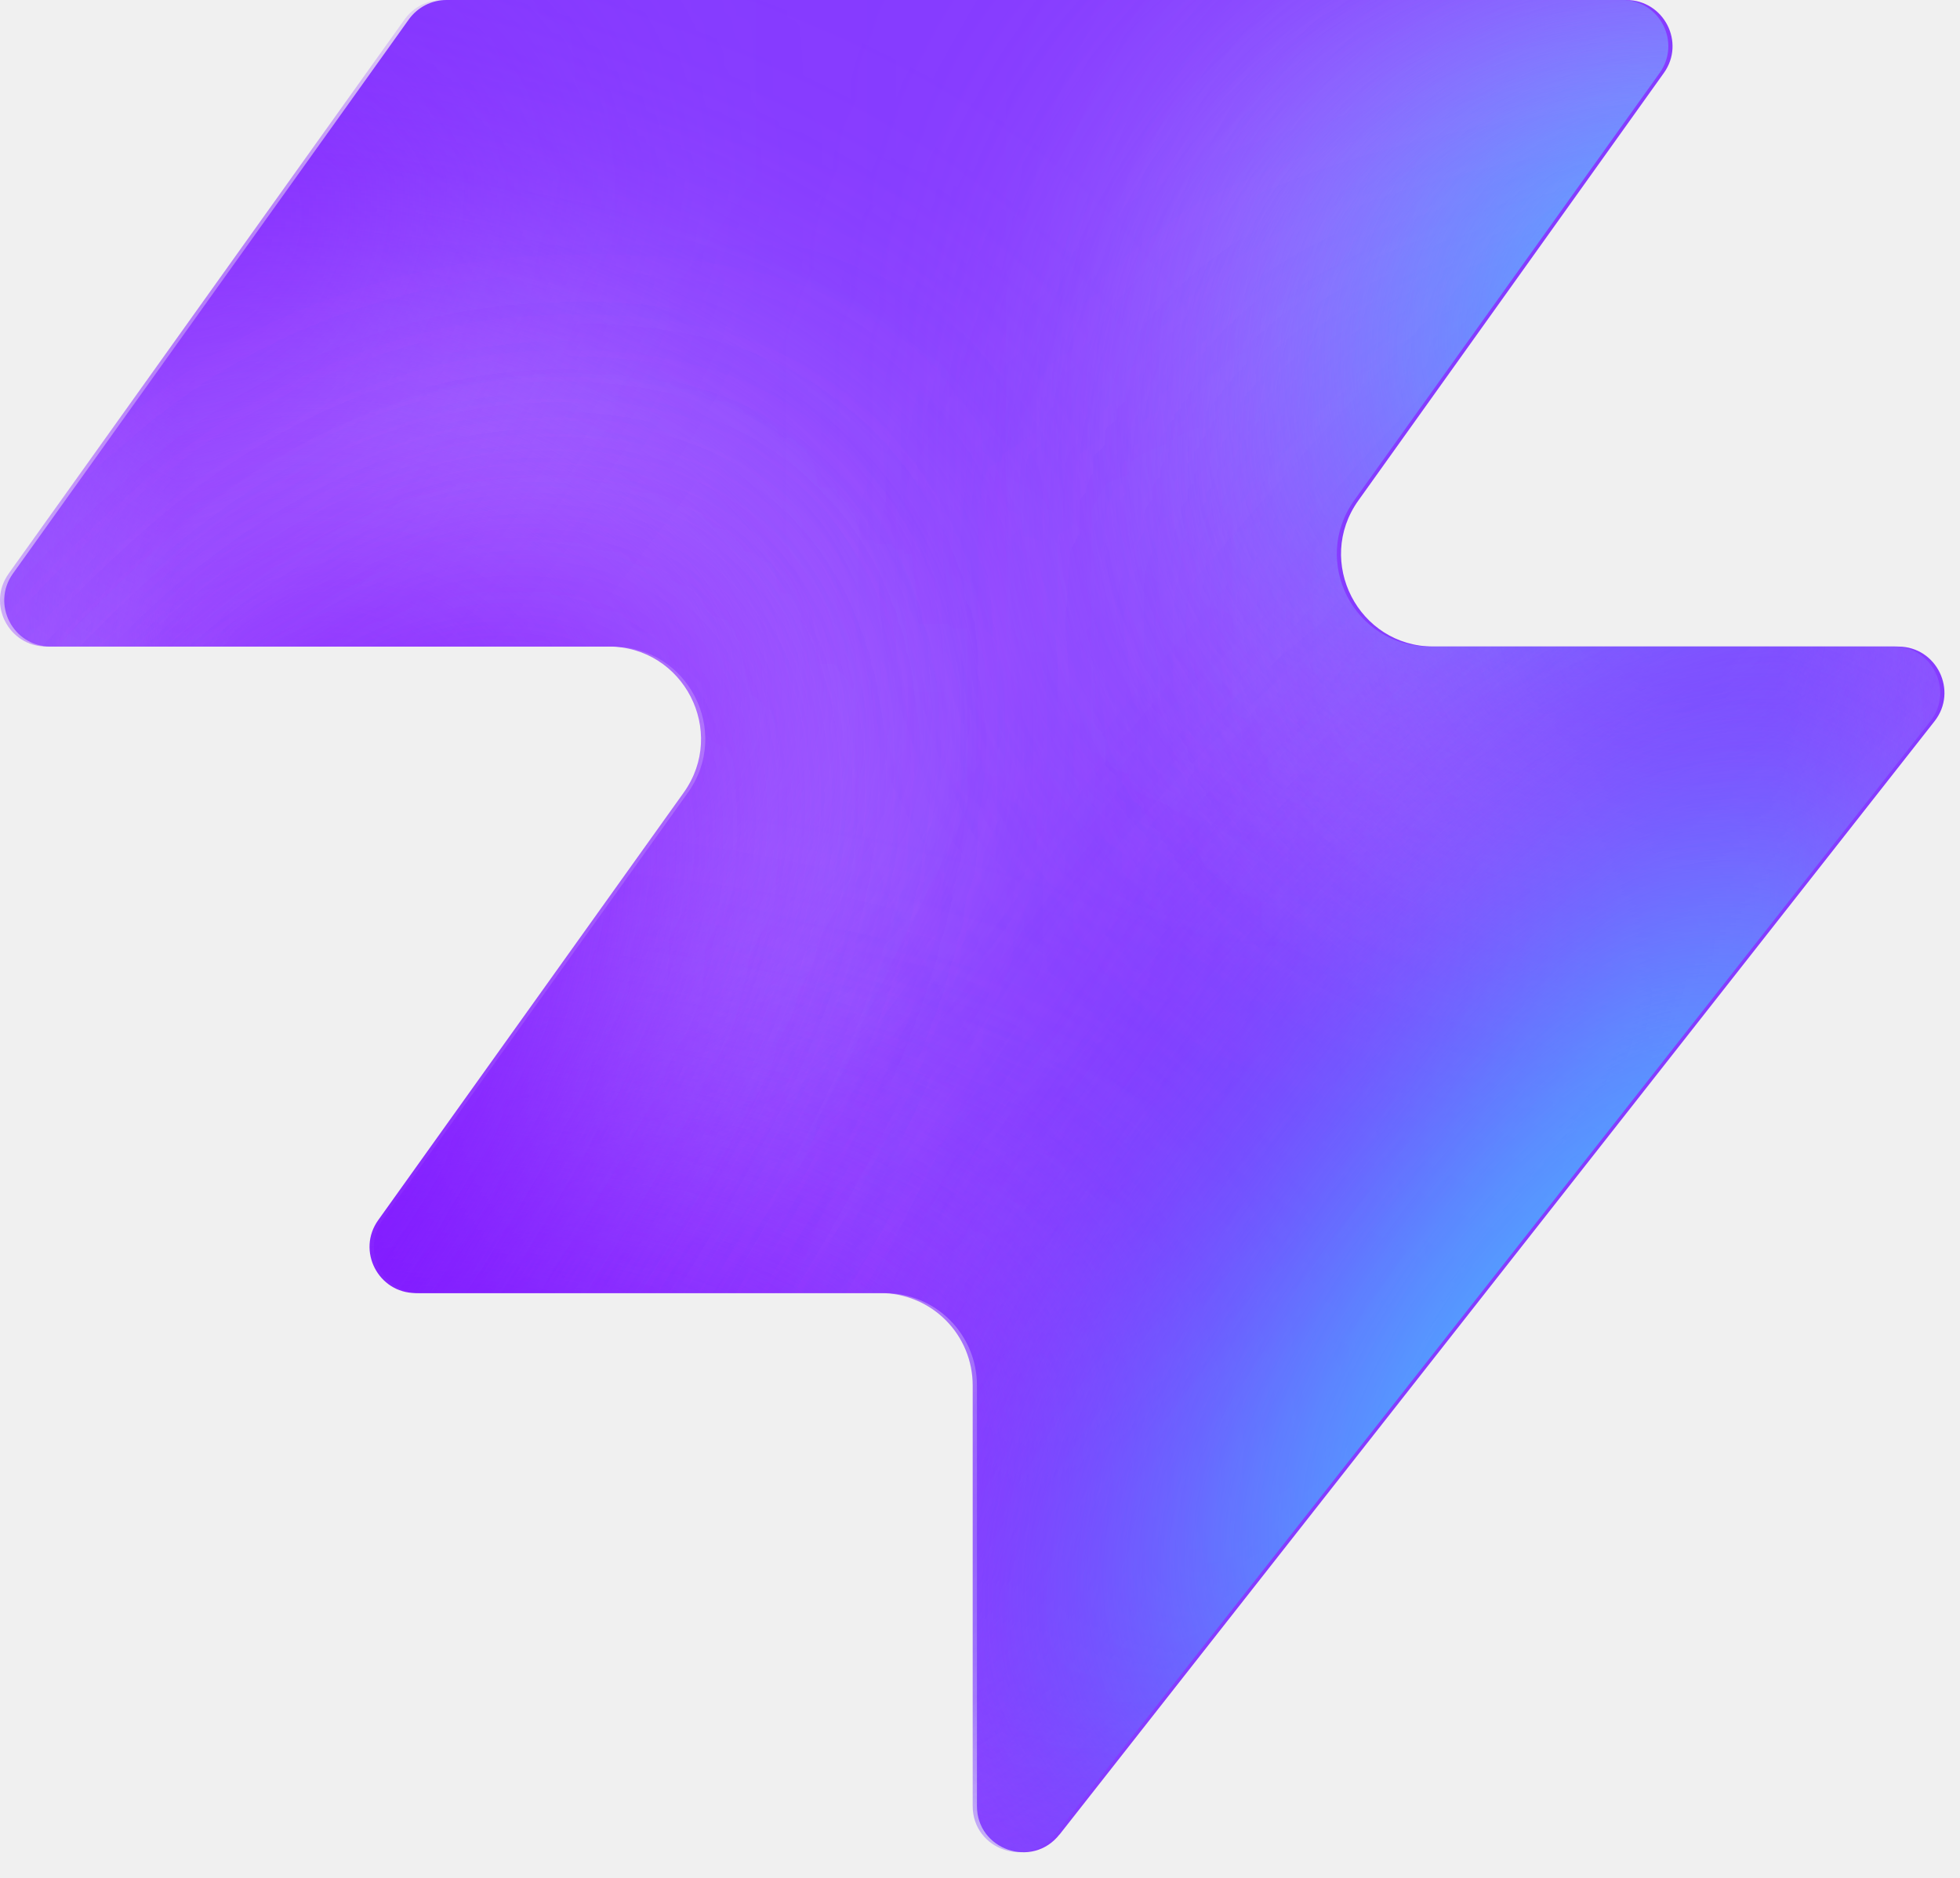
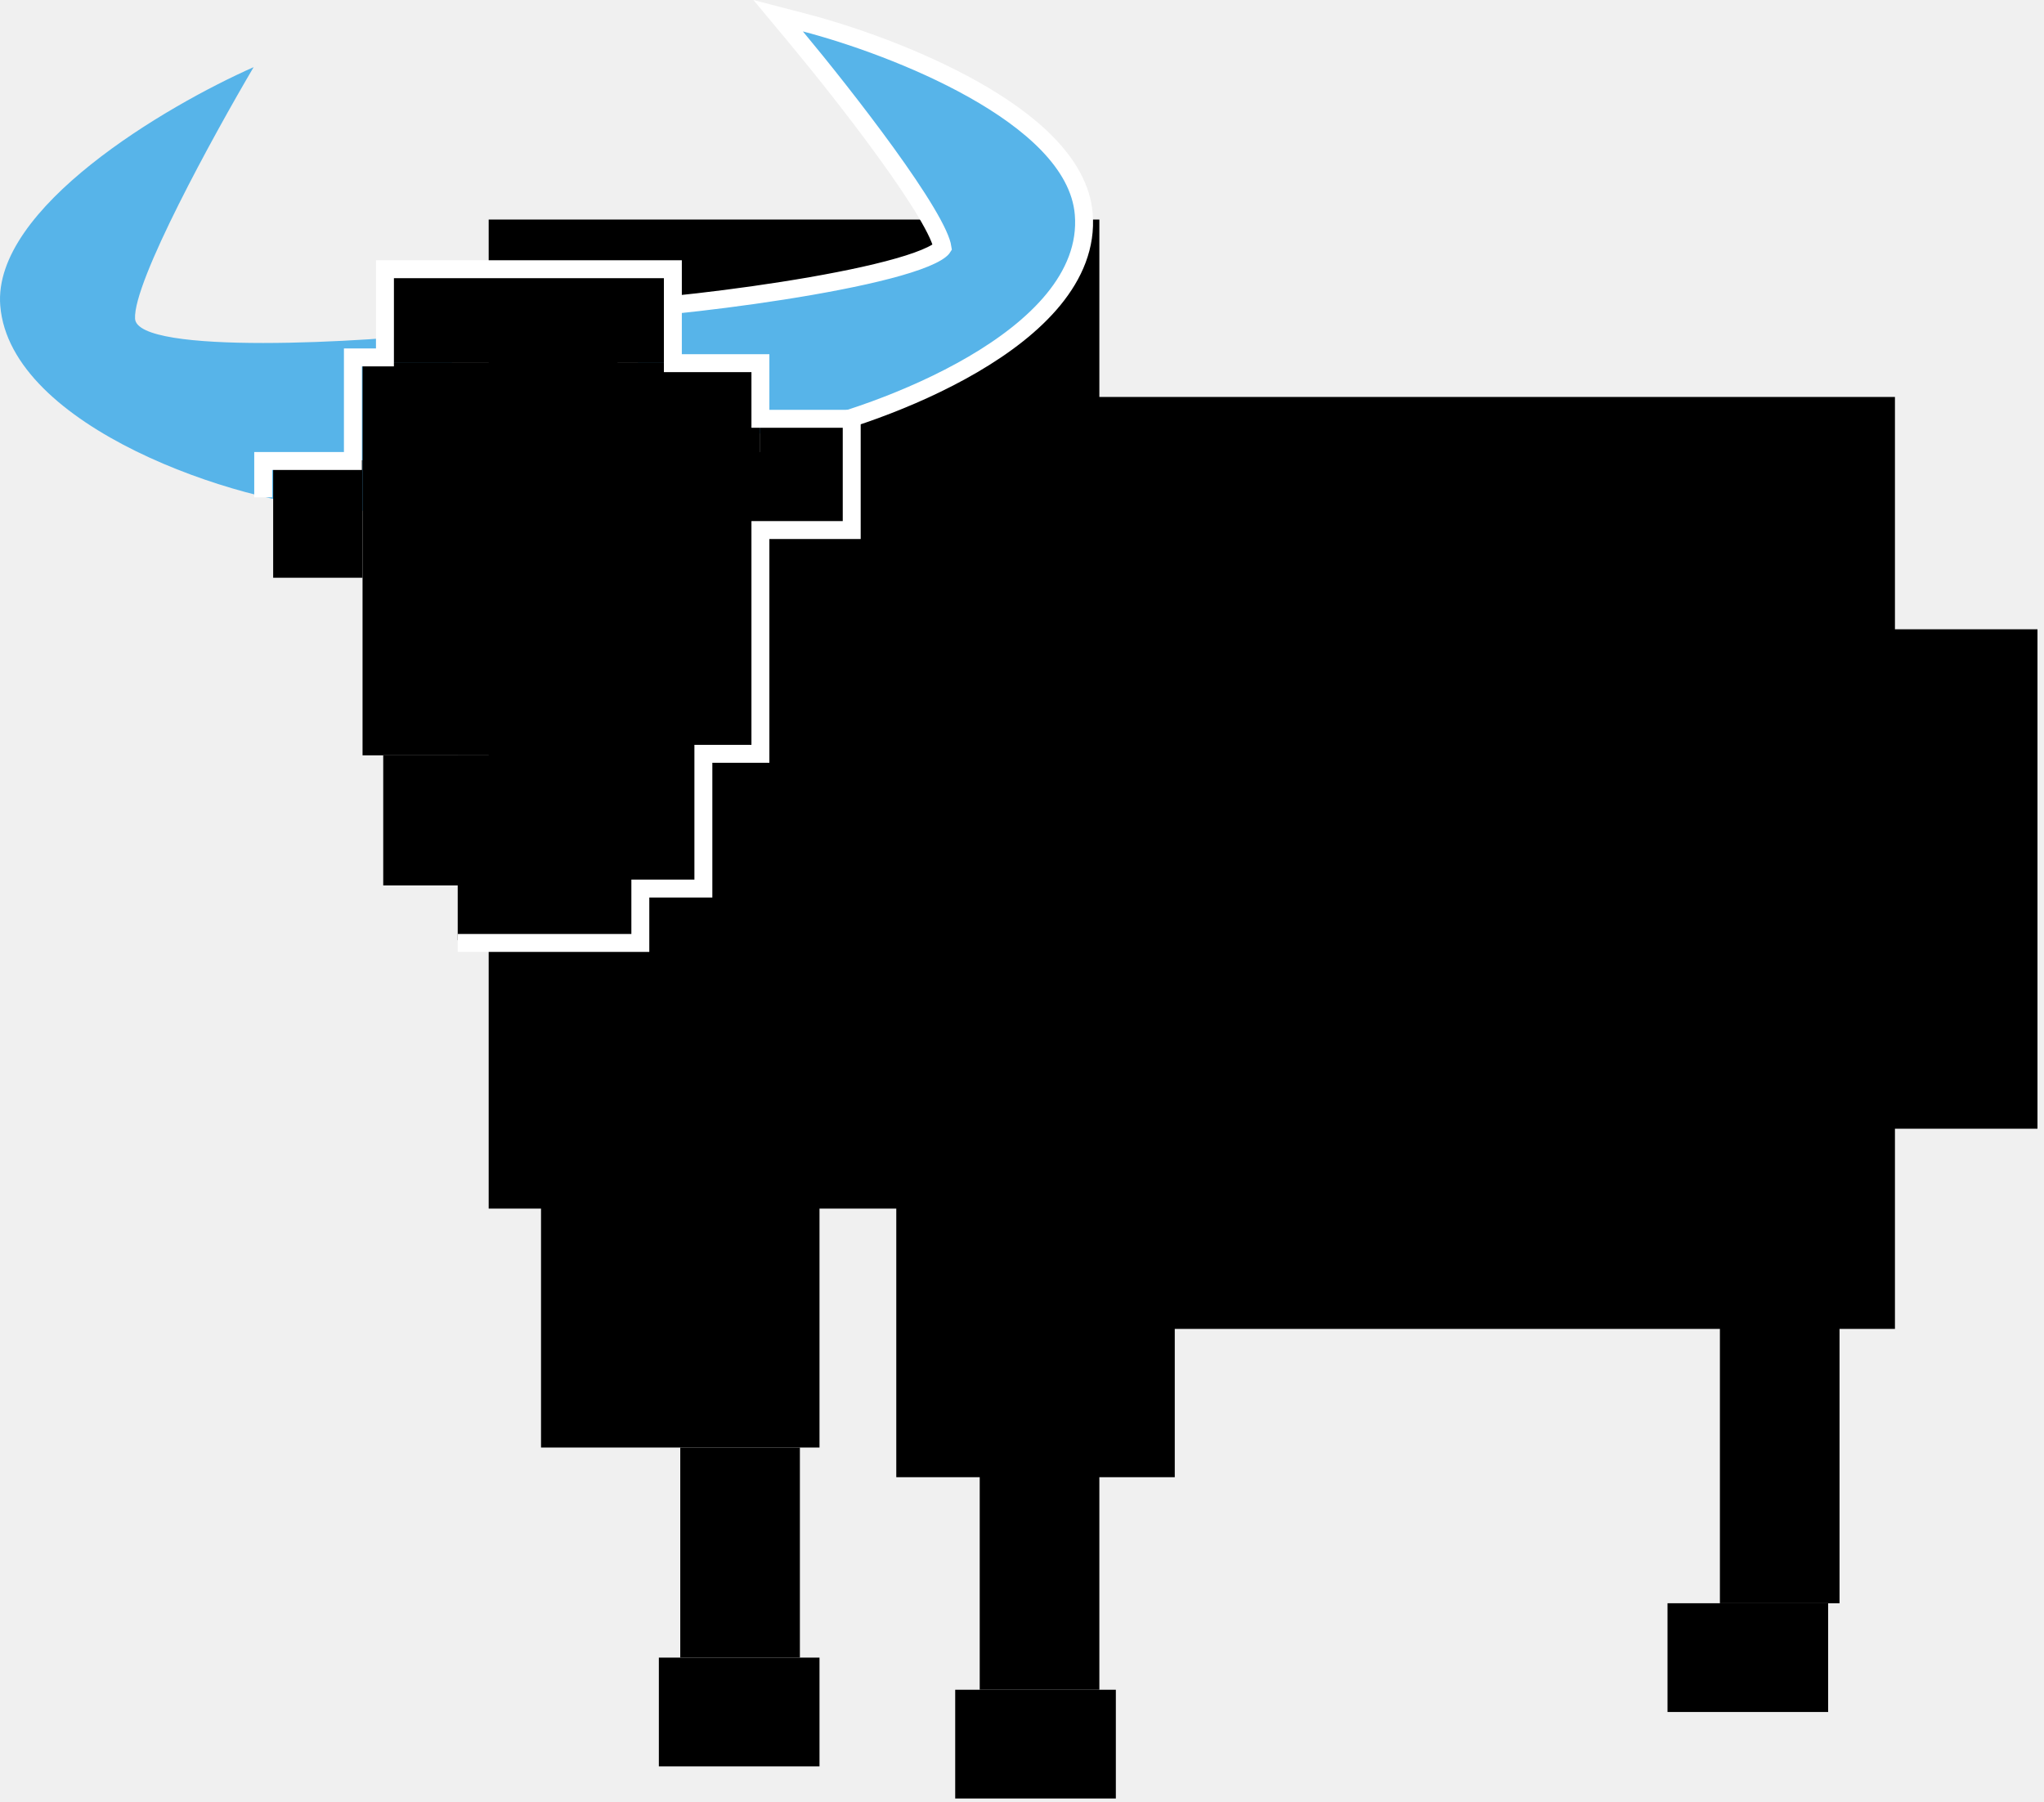
- <svg xmlns="http://www.w3.org/2000/svg" width="48" height="46" fill="none" viewBox="0 0 48 46">
-   <path fill="#863bff" d="M25.946 44.938c-.664.845-2.021.375-2.021-.698V33.937a2.26 2.26 0 0 0-2.262-2.262H10.287c-.92 0-1.456-1.04-.92-1.788l7.48-10.471c1.07-1.497 0-3.578-1.842-3.578H1.237c-.92 0-1.456-1.04-.92-1.788L10.013.474c.214-.297.556-.474.92-.474h28.894c.92 0 1.456 1.04.92 1.788l-7.48 10.471c-1.07 1.498 0 3.579 1.842 3.579h11.377c.943 0 1.473 1.088.89 1.83L25.947 44.94z" style="fill:#863bff;fill:color(display-p3 .525 .23 1);fill-opacity:1" />
-   <mask id="a" width="48" height="46" x="0" y="0" maskUnits="userSpaceOnUse" style="mask-type:alpha">
-     <path fill="#000" d="M25.842 44.938c-.664.844-2.021.375-2.021-.698V33.937a2.26 2.26 0 0 0-2.262-2.262H10.183c-.92 0-1.456-1.04-.92-1.788l7.48-10.471c1.07-1.498 0-3.579-1.842-3.579H1.133c-.92 0-1.456-1.04-.92-1.787L9.91.473c.214-.297.556-.474.92-.474h28.894c.92 0 1.456 1.04.92 1.788l-7.48 10.471c-1.07 1.498 0 3.578 1.842 3.578h11.377c.943 0 1.473 1.088.89 1.832L25.843 44.94z" style="fill:#000;fill-opacity:1" />
-   </mask>
-   <g mask="url(#a)">
-     <g filter="url(#b)">
-       <ellipse cx="5.508" cy="14.704" fill="#ede6ff" rx="5.508" ry="14.704" style="fill:#ede6ff;fill:color(display-p3 .927 .903 1);fill-opacity:1" transform="matrix(.00324 1 1 -.00324 -4.47 31.516)" />
-     </g>
-     <g filter="url(#c)">
-       <ellipse cx="10.399" cy="29.851" fill="#ede6ff" rx="10.399" ry="29.851" style="fill:#ede6ff;fill:color(display-p3 .927 .903 1);fill-opacity:1" transform="matrix(.00324 1 1 -.00324 -39.328 7.883)" />
-     </g>
-     <g filter="url(#d)">
-       <ellipse cx="5.508" cy="30.487" fill="#7e14ff" rx="5.508" ry="30.487" style="fill:#7e14ff;fill:color(display-p3 .492 .077 1);fill-opacity:1" transform="rotate(89.814 -25.913 -14.639)scale(1 -1)" />
-     </g>
-     <g filter="url(#e)">
-       <ellipse cx="5.508" cy="30.599" fill="#7e14ff" rx="5.508" ry="30.599" style="fill:#7e14ff;fill:color(display-p3 .492 .077 1);fill-opacity:1" transform="rotate(89.814 -32.644 -3.334)scale(1 -1)" />
-     </g>
-     <g filter="url(#f)">
-       <ellipse cx="5.508" cy="30.599" fill="#7e14ff" rx="5.508" ry="30.599" style="fill:#7e14ff;fill:color(display-p3 .492 .077 1);fill-opacity:1" transform="matrix(.00324 1 1 -.00324 -34.34 30.47)" />
-     </g>
-     <g filter="url(#g)">
-       <ellipse cx="14.072" cy="22.078" fill="#ede6ff" rx="14.072" ry="22.078" style="fill:#ede6ff;fill:color(display-p3 .927 .903 1);fill-opacity:1" transform="rotate(93.35 24.506 48.493)scale(-1 1)" />
-     </g>
-     <g filter="url(#h)">
-       <ellipse cx="3.47" cy="21.501" fill="#7e14ff" rx="3.47" ry="21.501" style="fill:#7e14ff;fill:color(display-p3 .492 .077 1);fill-opacity:1" transform="rotate(89.009 28.708 47.59)scale(-1 1)" />
-     </g>
-     <g filter="url(#i)">
-       <ellipse cx="3.47" cy="21.501" fill="#7e14ff" rx="3.47" ry="21.501" style="fill:#7e14ff;fill:color(display-p3 .492 .077 1);fill-opacity:1" transform="rotate(89.009 28.708 47.59)scale(-1 1)" />
-     </g>
-     <g filter="url(#j)">
-       <ellipse cx=".387" cy="8.972" fill="#7e14ff" rx="4.407" ry="29.108" style="fill:#7e14ff;fill:color(display-p3 .492 .077 1);fill-opacity:1" transform="rotate(39.51 .387 8.972)" />
-     </g>
-     <g filter="url(#k)">
-       <ellipse cx="47.523" cy="-6.092" fill="#7e14ff" rx="4.407" ry="29.108" style="fill:#7e14ff;fill:color(display-p3 .492 .077 1);fill-opacity:1" transform="rotate(37.892 47.523 -6.092)" />
-     </g>
-     <g filter="url(#l)">
-       <ellipse cx="41.412" cy="6.333" fill="#47bfff" rx="5.971" ry="9.665" style="fill:#47bfff;fill:color(display-p3 .28 .748 1);fill-opacity:1" transform="rotate(37.892 41.412 6.333)" />
-     </g>
-     <g filter="url(#m)">
-       <ellipse cx="-1.879" cy="38.332" fill="#7e14ff" rx="4.407" ry="29.108" style="fill:#7e14ff;fill:color(display-p3 .492 .077 1);fill-opacity:1" transform="rotate(37.892 -1.88 38.332)" />
-     </g>
-     <g filter="url(#n)">
-       <ellipse cx="-1.879" cy="38.332" fill="#7e14ff" rx="4.407" ry="29.108" style="fill:#7e14ff;fill:color(display-p3 .492 .077 1);fill-opacity:1" transform="rotate(37.892 -1.88 38.332)" />
-     </g>
-     <g filter="url(#o)">
-       <ellipse cx="35.651" cy="29.907" fill="#7e14ff" rx="4.407" ry="29.108" style="fill:#7e14ff;fill:color(display-p3 .492 .077 1);fill-opacity:1" transform="rotate(37.892 35.651 29.907)" />
-     </g>
-     <g filter="url(#p)">
-       <ellipse cx="38.418" cy="32.4" fill="#47bfff" rx="5.971" ry="15.297" style="fill:#47bfff;fill:color(display-p3 .28 .748 1);fill-opacity:1" transform="rotate(37.892 38.418 32.4)" />
-     </g>
-   </g>
-   <defs>
-     <filter id="b" width="60.045" height="41.654" x="-19.77" y="16.149" color-interpolation-filters="sRGB" filterUnits="userSpaceOnUse">
-       <feFlood flood-opacity="0" result="BackgroundImageFix" />
-       <feBlend in="SourceGraphic" in2="BackgroundImageFix" result="shape" />
-       <feGaussianBlur result="effect1_foregroundBlur_2002_17158" stdDeviation="7.659" />
-     </filter>
-     <filter id="c" width="90.34" height="51.437" x="-54.613" y="-7.533" color-interpolation-filters="sRGB" filterUnits="userSpaceOnUse">
-       <feFlood flood-opacity="0" result="BackgroundImageFix" />
-       <feBlend in="SourceGraphic" in2="BackgroundImageFix" result="shape" />
-       <feGaussianBlur result="effect1_foregroundBlur_2002_17158" stdDeviation="7.659" />
-     </filter>
-     <filter id="d" width="79.355" height="29.4" x="-49.64" y="2.03" color-interpolation-filters="sRGB" filterUnits="userSpaceOnUse">
-       <feFlood flood-opacity="0" result="BackgroundImageFix" />
-       <feBlend in="SourceGraphic" in2="BackgroundImageFix" result="shape" />
-       <feGaussianBlur result="effect1_foregroundBlur_2002_17158" stdDeviation="4.596" />
-     </filter>
-     <filter id="e" width="79.579" height="29.4" x="-45.045" y="20.029" color-interpolation-filters="sRGB" filterUnits="userSpaceOnUse">
-       <feFlood flood-opacity="0" result="BackgroundImageFix" />
-       <feBlend in="SourceGraphic" in2="BackgroundImageFix" result="shape" />
-       <feGaussianBlur result="effect1_foregroundBlur_2002_17158" stdDeviation="4.596" />
-     </filter>
-     <filter id="f" width="79.579" height="29.4" x="-43.513" y="21.178" color-interpolation-filters="sRGB" filterUnits="userSpaceOnUse">
-       <feFlood flood-opacity="0" result="BackgroundImageFix" />
-       <feBlend in="SourceGraphic" in2="BackgroundImageFix" result="shape" />
-       <feGaussianBlur result="effect1_foregroundBlur_2002_17158" stdDeviation="4.596" />
-     </filter>
-     <filter id="g" width="74.749" height="58.852" x="15.756" y="-17.901" color-interpolation-filters="sRGB" filterUnits="userSpaceOnUse">
-       <feFlood flood-opacity="0" result="BackgroundImageFix" />
-       <feBlend in="SourceGraphic" in2="BackgroundImageFix" result="shape" />
-       <feGaussianBlur result="effect1_foregroundBlur_2002_17158" stdDeviation="7.659" />
-     </filter>
-     <filter id="h" width="61.377" height="25.362" x="23.548" y="2.284" color-interpolation-filters="sRGB" filterUnits="userSpaceOnUse">
-       <feFlood flood-opacity="0" result="BackgroundImageFix" />
-       <feBlend in="SourceGraphic" in2="BackgroundImageFix" result="shape" />
-       <feGaussianBlur result="effect1_foregroundBlur_2002_17158" stdDeviation="4.596" />
-     </filter>
-     <filter id="i" width="61.377" height="25.362" x="23.548" y="2.284" color-interpolation-filters="sRGB" filterUnits="userSpaceOnUse">
-       <feFlood flood-opacity="0" result="BackgroundImageFix" />
-       <feBlend in="SourceGraphic" in2="BackgroundImageFix" result="shape" />
-       <feGaussianBlur result="effect1_foregroundBlur_2002_17158" stdDeviation="4.596" />
-     </filter>
-     <filter id="j" width="56.045" height="63.649" x="-27.636" y="-22.853" color-interpolation-filters="sRGB" filterUnits="userSpaceOnUse">
-       <feFlood flood-opacity="0" result="BackgroundImageFix" />
-       <feBlend in="SourceGraphic" in2="BackgroundImageFix" result="shape" />
-       <feGaussianBlur result="effect1_foregroundBlur_2002_17158" stdDeviation="4.596" />
-     </filter>
-     <filter id="k" width="54.814" height="64.646" x="20.116" y="-38.415" color-interpolation-filters="sRGB" filterUnits="userSpaceOnUse">
-       <feFlood flood-opacity="0" result="BackgroundImageFix" />
-       <feBlend in="SourceGraphic" in2="BackgroundImageFix" result="shape" />
-       <feGaussianBlur result="effect1_foregroundBlur_2002_17158" stdDeviation="4.596" />
-     </filter>
-     <filter id="l" width="33.541" height="35.313" x="24.641" y="-11.323" color-interpolation-filters="sRGB" filterUnits="userSpaceOnUse">
-       <feFlood flood-opacity="0" result="BackgroundImageFix" />
-       <feBlend in="SourceGraphic" in2="BackgroundImageFix" result="shape" />
-       <feGaussianBlur result="effect1_foregroundBlur_2002_17158" stdDeviation="4.596" />
-     </filter>
-     <filter id="m" width="54.814" height="64.646" x="-29.286" y="6.009" color-interpolation-filters="sRGB" filterUnits="userSpaceOnUse">
-       <feFlood flood-opacity="0" result="BackgroundImageFix" />
-       <feBlend in="SourceGraphic" in2="BackgroundImageFix" result="shape" />
-       <feGaussianBlur result="effect1_foregroundBlur_2002_17158" stdDeviation="4.596" />
-     </filter>
-     <filter id="n" width="54.814" height="64.646" x="-29.286" y="6.009" color-interpolation-filters="sRGB" filterUnits="userSpaceOnUse">
-       <feFlood flood-opacity="0" result="BackgroundImageFix" />
-       <feBlend in="SourceGraphic" in2="BackgroundImageFix" result="shape" />
-       <feGaussianBlur result="effect1_foregroundBlur_2002_17158" stdDeviation="4.596" />
-     </filter>
-     <filter id="o" width="54.814" height="64.646" x="8.244" y="-2.416" color-interpolation-filters="sRGB" filterUnits="userSpaceOnUse">
-       <feFlood flood-opacity="0" result="BackgroundImageFix" />
-       <feBlend in="SourceGraphic" in2="BackgroundImageFix" result="shape" />
-       <feGaussianBlur result="effect1_foregroundBlur_2002_17158" stdDeviation="4.596" />
-     </filter>
-     <filter id="p" width="39.409" height="43.623" x="18.713" y="10.588" color-interpolation-filters="sRGB" filterUnits="userSpaceOnUse">
-       <feFlood flood-opacity="0" result="BackgroundImageFix" />
-       <feBlend in="SourceGraphic" in2="BackgroundImageFix" result="shape" />
-       <feGaussianBlur result="effect1_foregroundBlur_2002_17158" stdDeviation="4.596" />
-     </filter>
-   </defs>
+ <svg xmlns="http://www.w3.org/2000/svg" viewBox="0 0 228 201" fill="none">
+   <rect width="68.117" height="110.326" transform="matrix(-1 0 0 1 122.628 24.4895)" fill="black" />
+   <rect width="103.954" height="89.81" transform="matrix(4.42268e-08 -1 -1 -4.3202e-08 211.374 148.233)" fill="black" />
+   <rect width="31.063" height="44.071" transform="matrix(-1 0 0 1 131.04 120.704)" fill="black" />
+   <rect width="13.344" height="31.428" transform="matrix(-1 0 0 1 205.192 147.407)" fill="black" />
+   <rect width="13.344" height="31.428" transform="matrix(-1 0 0 1 122.628 157.056)" fill="black" />
+   <rect width="17.919" height="12.13" transform="matrix(-1 0 0 1 203.923 178.834)" fill="black" />
+   <rect width="17.919" height="12.13" transform="matrix(-1 0 0 1 124.468 188.484)" fill="black" />
+   <rect width="17.919" height="12.13" transform="matrix(-1 0 0 1 91.4121 184.9)" fill="black" />
+   <rect width="13.344" height="23.433" transform="matrix(-1 0 0 1 89.2246 161.466)" fill="black" />
+   <path d="M15.064 35.543C15.28 39.653 41.218 38.19 50.419 37.002L50.419 44.693L51.238 58.095L37.697 56.685C26.771 56.242 1.14 47.727 0.03 34.106C-0.859 23.208 18.5 11.822 28.291 7.491C23.792 15.129 14.848 31.432 15.064 35.543Z" fill="#57B4E9" />
+   <path d="M89.811 2.537C94.749 3.823 102.208 6.4 108.561 9.967C111.737 11.751 114.679 13.805 116.892 16.101C119.102 18.395 120.655 21.003 120.889 23.884C121.178 27.424 119.794 30.62 117.513 33.404C115.24 36.179 112.032 38.601 108.531 40.649C101.546 44.734 93.179 47.448 88.044 48.504L75.699 51.86L74.847 52.091L74.511 51.274L70.116 40.559L67.449 36.032L66.595 34.582L68.278 34.525C72.585 34.382 82.099 33.366 90.486 31.902C94.681 31.171 98.551 30.334 101.33 29.452C102.728 29.008 103.792 28.57 104.474 28.158C104.816 27.951 105.008 27.783 105.101 27.669C105.116 27.65 105.124 27.634 105.131 27.623C105.083 27.3 104.924 26.8 104.611 26.115C104.285 25.402 103.826 24.556 103.259 23.606C102.124 21.706 100.585 19.445 98.882 17.089C95.477 12.379 91.454 7.342 88.79 4.145L86.797 1.752L89.811 2.537Z" fill="#57B4E9" stroke="white" stroke-width="2" />
+   <rect width="31.063" height="44.071" transform="matrix(-1 0 0 1 91.4121 117.395)" fill="black" />
+   <rect width="44.359" height="43.842" transform="matrix(-1 0 0 1 84.7998 40.4111)" fill="black" />
+   <rect width="30.949" height="10.455" transform="matrix(-1 0 0 1 74.8291 29.9563)" fill="black" />
+   <rect width="35.348" height="14.511" transform="matrix(-1 0 0 1 78.0957 84.2534)" fill="black" />
+   <rect width="20.334" height="20.617" transform="matrix(-1 0 0 1 71.3896 84.2534)" fill="black" />
+   <rect width="16.267" height="55.71" transform="matrix(-1 0 0 1 227.273 70.1934)" fill="black" />
+   <rect width="9.971" height="13.107" transform="matrix(-1 0 0 1 40.4414 51.3379)" fill="black" />
+   <rect width="9.971" height="12.562" transform="matrix(-1 0 0 1 94.7705 46.4106)" fill="black" />
+   <path d="M51.058 105.181H71.427V99.114H78.459V84.084H84.821V59.125H95.006V46.715H84.821V40.51H75.055V30.03H42.938V39.868H39.364V51.422H29.359V55.472" stroke="white" stroke-width="2" />
</svg>
